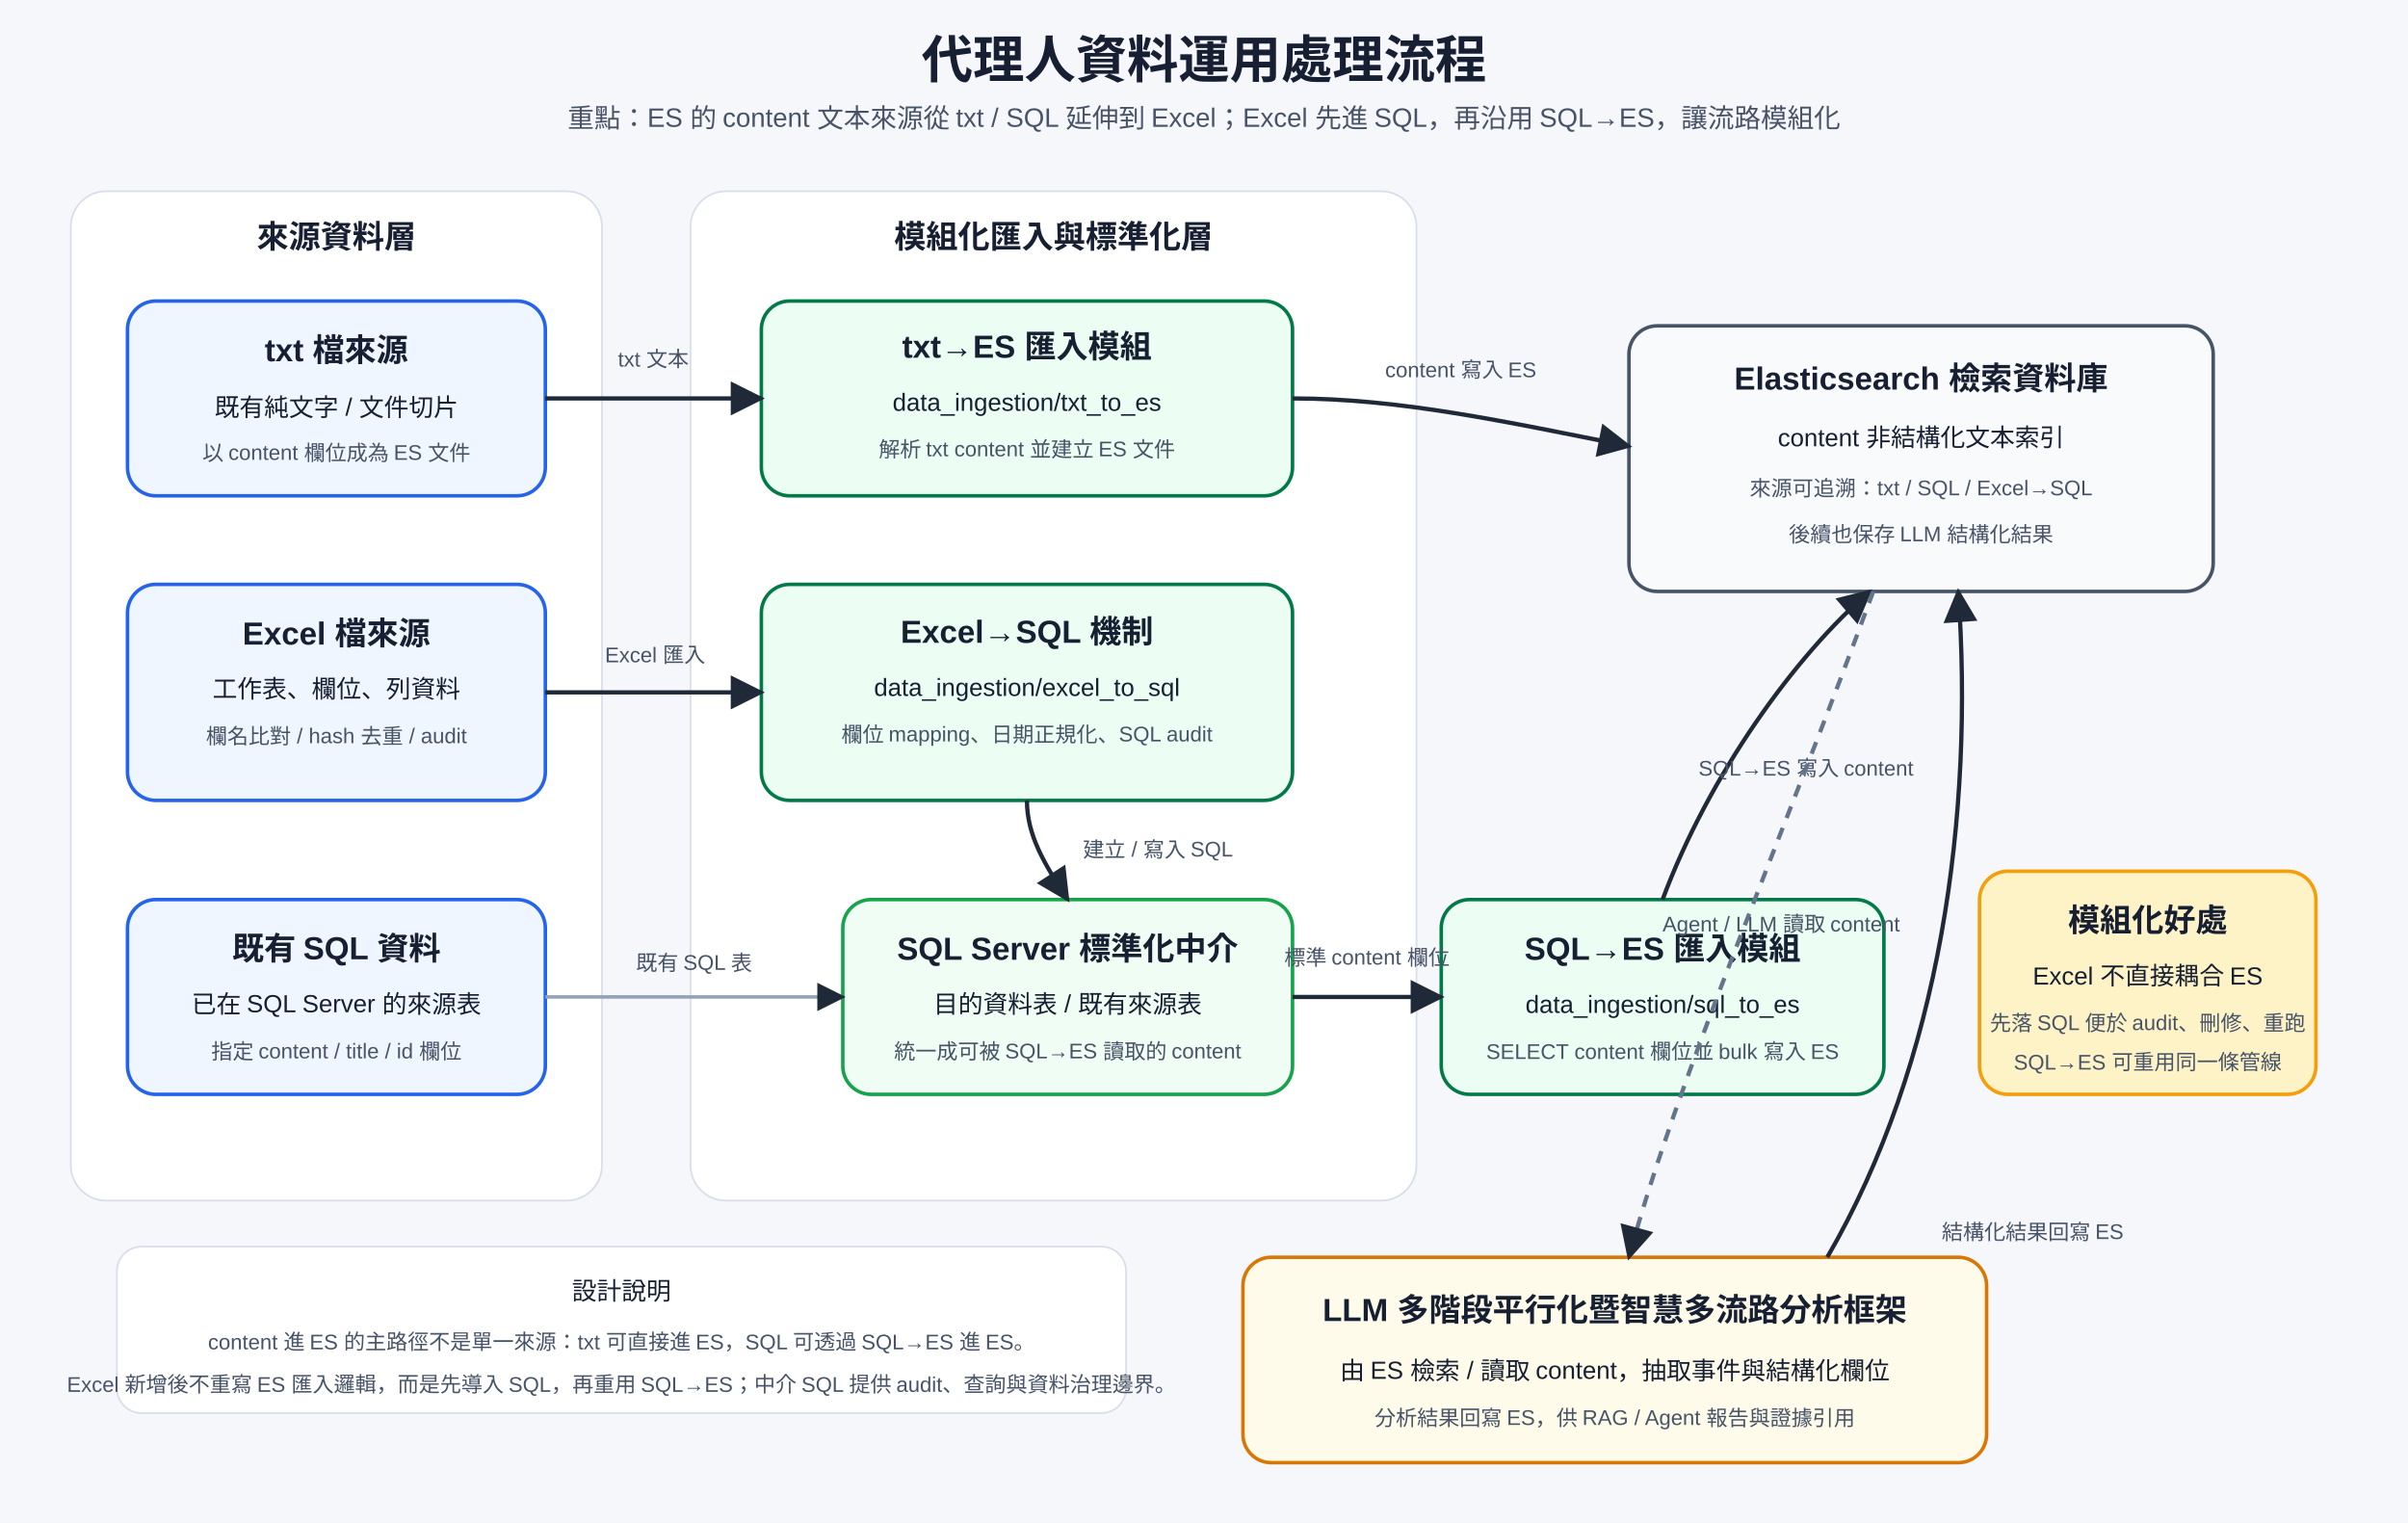
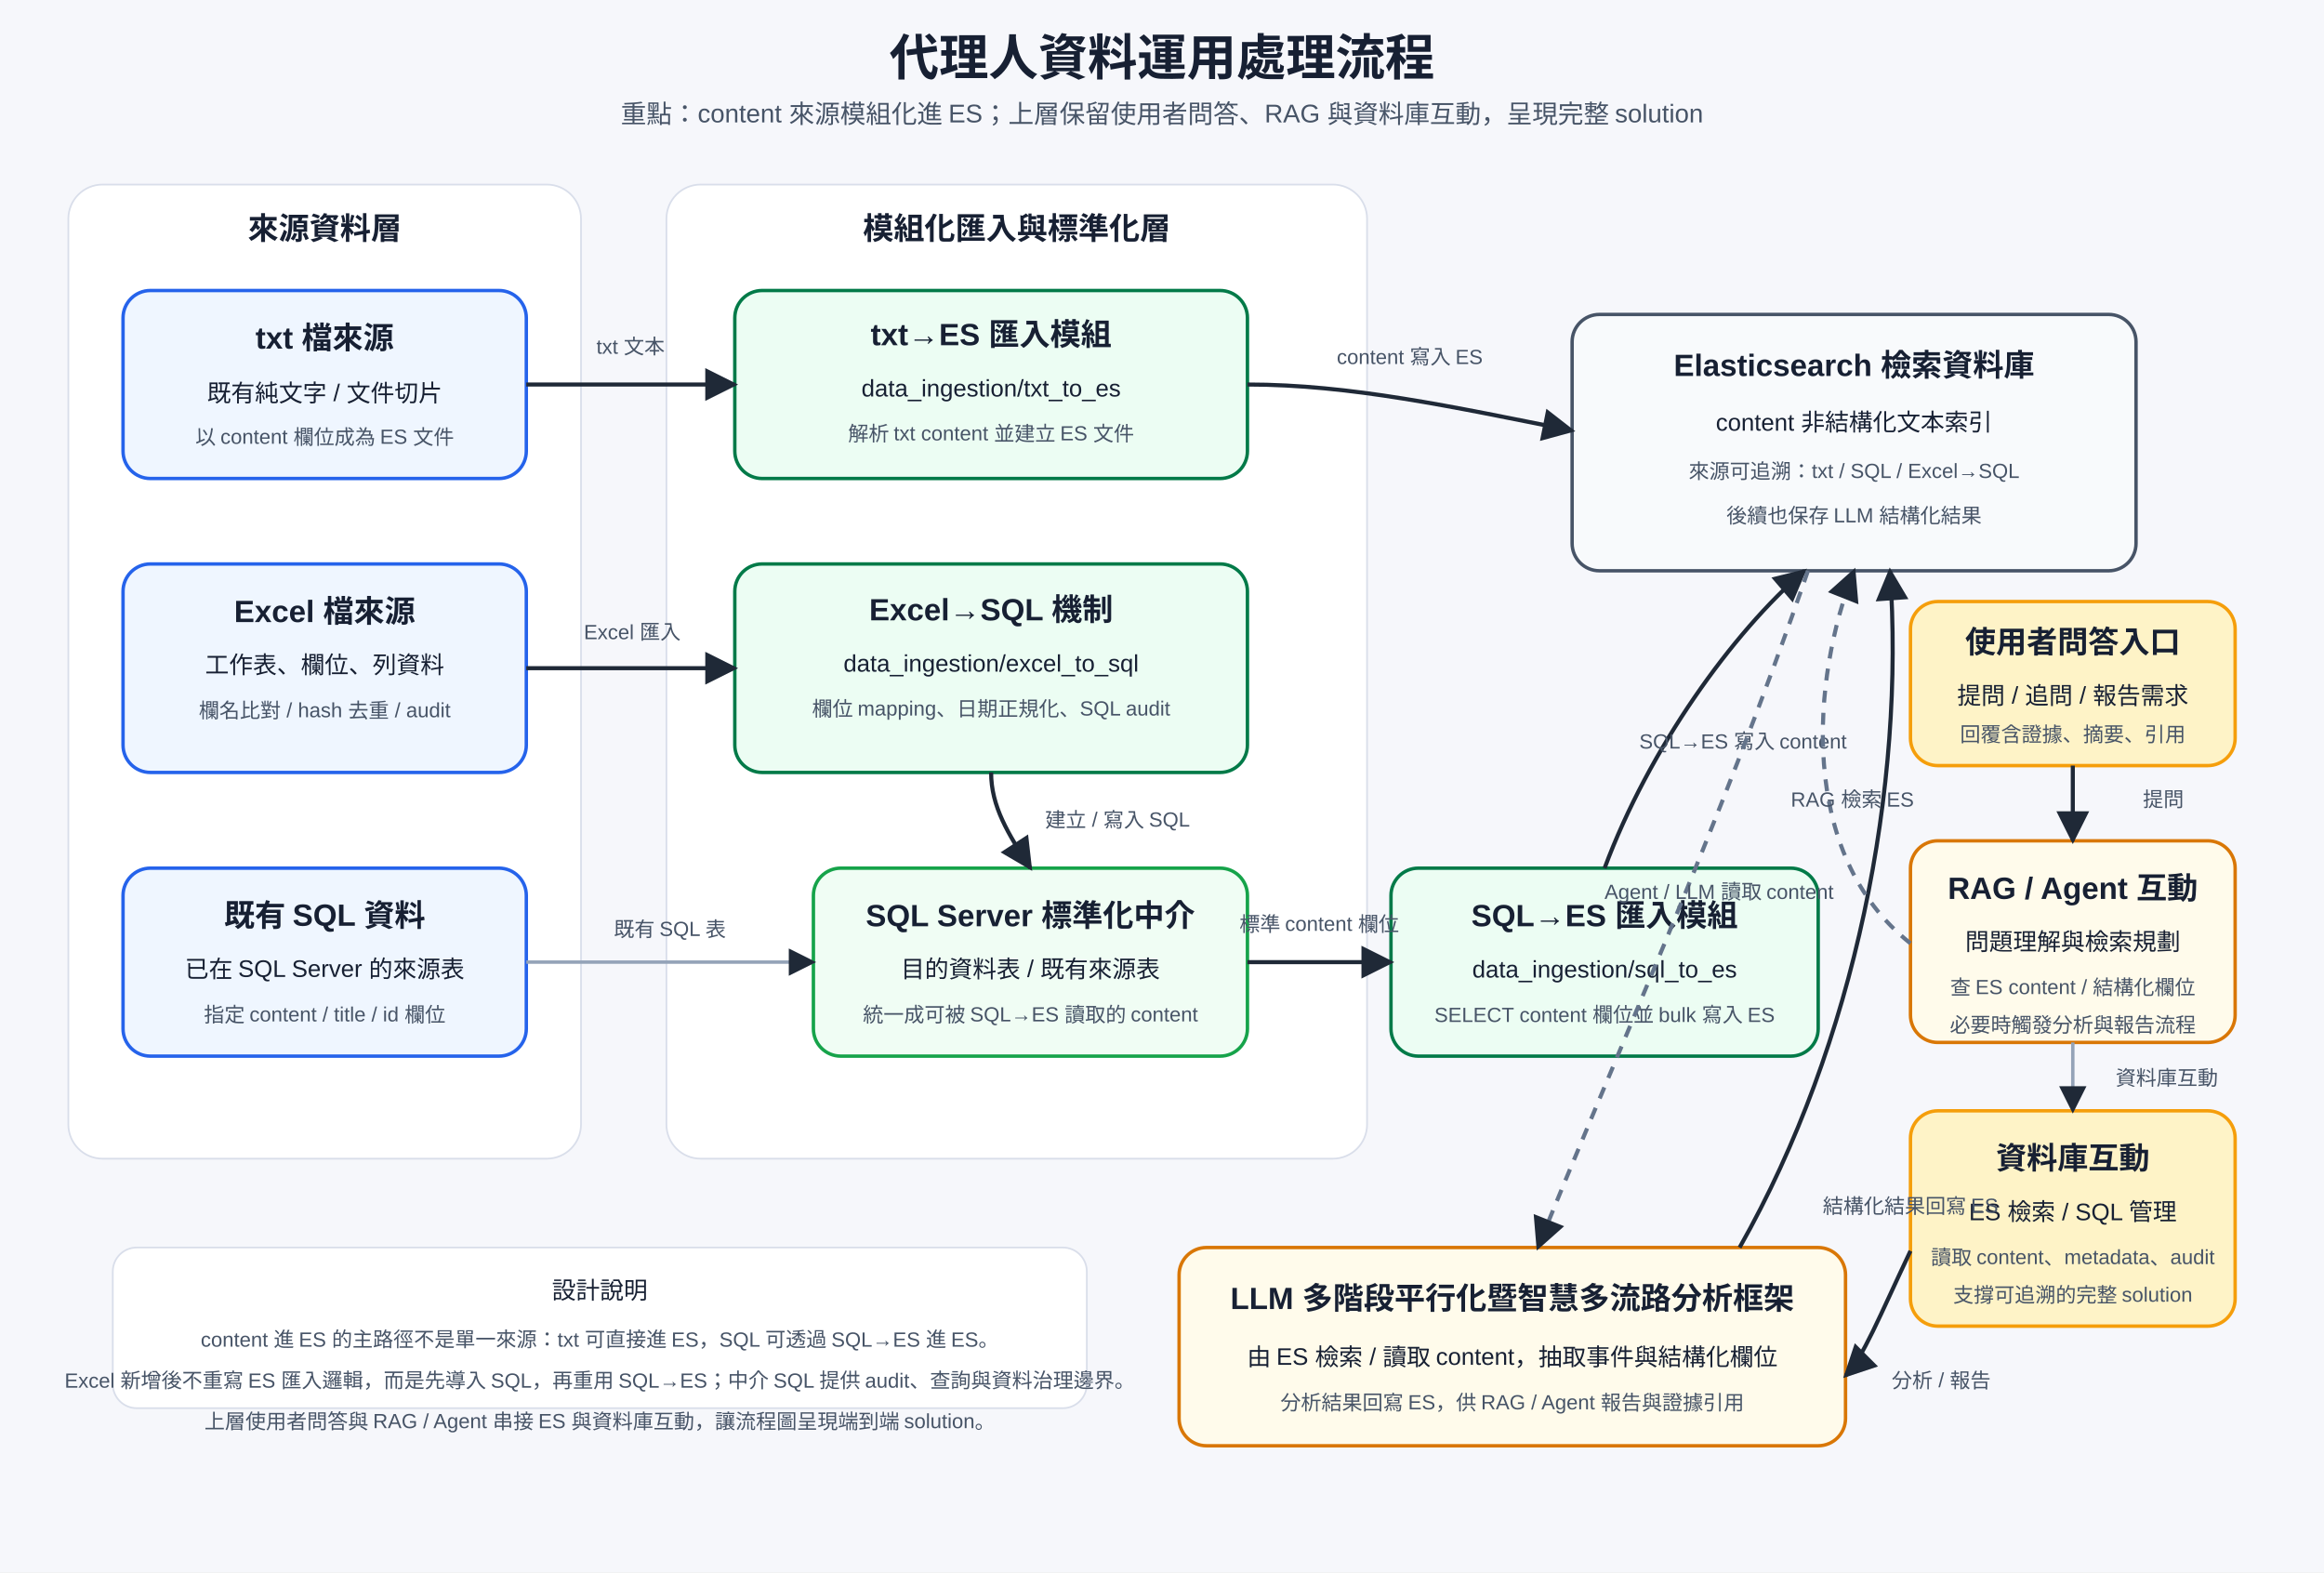
- <svg xmlns="http://www.w3.org/2000/svg" width="1360" height="860" viewBox="0 0 1360 860" role="img" aria-labelledby="title desc">
+ <svg xmlns="http://www.w3.org/2000/svg" width="1360" height="920" viewBox="0 0 1360 920" role="img" aria-labelledby="title desc">
  <defs>
    <marker id="arrow" viewBox="0 0 10 10" refX="9" refY="5" markerWidth="8" markerHeight="8" orient="auto-start-reverse">
      <path d="M0 0 L10 5 L0 10 z" fill="#1f2937" />
    </marker>
    <style>
      text{font-family:"Noto Sans TC","Microsoft JhengHei",Arial,sans-serif;fill:#172033}.title{font-size:29px;font-weight:800}.subtitle{font-size:15px;fill:#475467}.lane-title{font-size:18px;font-weight:800}.body{font-size:14px}.small{font-size:12px;fill:#475467}.tiny{font-size:11px;fill:#667085}.box{fill:#fff;stroke:#94a3b8;stroke-width:2;rx:16}.source{fill:#eff6ff;stroke:#2563eb}.sql{fill:#f0fdf4;stroke:#16a34a}.etl{fill:#ecfdf3;stroke:#027a48}.es{fill:#f8fafc;stroke:#475467}.agent{fill:#fffbeb;stroke:#d97706}.note{fill:#fef3c7;stroke:#f59e0b}.module{fill:#ffffff;stroke:#d9deea;stroke-width:1.5;rx:12}.edge{stroke:#1f2937;stroke-width:2.4;fill:none;marker-end:url(#arrow)}.edge-dashed{stroke:#64748b;stroke-width:2.4;fill:none;stroke-dasharray:7 6;marker-end:url(#arrow)}.edge-soft{stroke:#94a3b8;stroke-width:2;fill:none;marker-end:url(#arrow)}.badge{font-size:12px;font-weight:700;fill:#0f172a}.badge-bg{fill:#e0f2fe;stroke:#0284c7;rx:10}
    </style>
  </defs>
-   <rect width="1360" height="860" fill="#f6f7fb" />
+   <rect width="1360" height="920" fill="#f6f7fb" />
  <text x="680" y="44" text-anchor="middle" class="title">代理人資料運用處理流程</text>
-   <text x="680" y="72" text-anchor="middle" class="subtitle">重點：ES 的 content 文本來源從 txt / SQL 延伸到 Excel；Excel 先進 SQL，再沿用 SQL→ES，讓流路模組化</text>
+   <text x="680" y="72" text-anchor="middle" class="subtitle">重點：content 來源模組化進 ES；上層保留使用者問答、RAG 與資料庫互動，呈現完整 solution</text>
  <rect x="40" y="108" width="300" height="570" rx="20" fill="#ffffff" stroke="#d9deea" />
  <text x="190" y="140" text-anchor="middle" class="lane-title">來源資料層</text>
  <rect class="box source" x="72" y="170" width="236" height="110" />
  <text x="190" y="204" text-anchor="middle" class="lane-title">txt 檔來源</text>
  <text x="190" y="235" text-anchor="middle" class="body">既有純文字 / 文件切片</text>
  <text x="190" y="260" text-anchor="middle" class="small">以 content 欄位成為 ES 文件</text>
  <rect class="box source" x="72" y="330" width="236" height="122" />
  <text x="190" y="364" text-anchor="middle" class="lane-title">Excel 檔來源</text>
  <text x="190" y="394" text-anchor="middle" class="body">工作表、欄位、列資料</text>
  <text x="190" y="420" text-anchor="middle" class="small">欄名比對 / hash 去重 / audit</text>
  <rect class="box source" x="72" y="508" width="236" height="110" />
  <text x="190" y="542" text-anchor="middle" class="lane-title">既有 SQL 資料</text>
  <text x="190" y="572" text-anchor="middle" class="body">已在 SQL Server 的來源表</text>
  <text x="190" y="598" text-anchor="middle" class="small">指定 content / title / id 欄位</text>
  <rect x="390" y="108" width="410" height="570" rx="20" fill="#ffffff" stroke="#d9deea" />
  <text x="595" y="140" text-anchor="middle" class="lane-title">模組化匯入與標準化層</text>
  <rect class="box etl" x="430" y="170" width="300" height="110" />
  <text x="580" y="202" text-anchor="middle" class="lane-title">txt→ES 匯入模組</text>
  <text x="580" y="232" text-anchor="middle" class="body">data_ingestion/txt_to_es</text>
  <text x="580" y="258" text-anchor="middle" class="small">解析 txt content 並建立 ES 文件</text>
  <rect class="box etl" x="430" y="330" width="300" height="122" />
  <text x="580" y="363" text-anchor="middle" class="lane-title">Excel→SQL 機制</text>
  <text x="580" y="393" text-anchor="middle" class="body">data_ingestion/excel_to_sql</text>
  <text x="580" y="419" text-anchor="middle" class="small">欄位 mapping、日期正規化、SQL audit</text>
  <rect class="box sql" x="476" y="508" width="254" height="110" />
  <text x="603" y="542" text-anchor="middle" class="lane-title">SQL Server 標準化中介</text>
  <text x="603" y="572" text-anchor="middle" class="body">目的資料表 / 既有來源表</text>
  <text x="603" y="598" text-anchor="middle" class="small">統一成可被 SQL→ES 讀取的 content</text>
  <rect class="box etl" x="814" y="508" width="250" height="110" />
  <text x="939" y="542" text-anchor="middle" class="lane-title">SQL→ES 匯入模組</text>
  <text x="939" y="572" text-anchor="middle" class="body">data_ingestion/sql_to_es</text>
  <text x="939" y="598" text-anchor="middle" class="small">SELECT content 欄位並 bulk 寫入 ES</text>
  <rect class="box es" x="920" y="184" width="330" height="150" />
  <text x="1085" y="220" text-anchor="middle" class="lane-title">Elasticsearch 檢索資料庫</text>
  <text x="1085" y="252" text-anchor="middle" class="body">content 非結構化文本索引</text>
  <text x="1085" y="280" text-anchor="middle" class="small">來源可追溯：txt / SQL / Excel→SQL</text>
  <text x="1085" y="306" text-anchor="middle" class="small">後續也保存 LLM 結構化結果</text>
-   <rect class="box agent" x="702" y="710" width="420" height="116" />
-   <text x="912" y="746" text-anchor="middle" class="lane-title">LLM 多階段平行化暨智慧多流路分析框架</text>
-   <text x="912" y="779" text-anchor="middle" class="body">由 ES 檢索 / 讀取 content，抽取事件與結構化欄位</text>
-   <text x="912" y="805" text-anchor="middle" class="small">分析結果回寫 ES，供 RAG / Agent 報告與證據引用</text>
-   <rect class="box note" x="1118" y="492" width="190" height="126" />
-   <text x="1213" y="526" text-anchor="middle" class="lane-title">模組化好處</text>
-   <text x="1213" y="556" text-anchor="middle" class="body">Excel 不直接耦合 ES</text>
-   <text x="1213" y="582" text-anchor="middle" class="small">先落 SQL 便於 audit、刪修、重跑</text>
-   <text x="1213" y="604" text-anchor="middle" class="small">SQL→ES 可重用同一條管線</text>
+   <rect class="box agent" x="690" y="730" width="390" height="116" />
+   <text x="885" y="766" text-anchor="middle" class="lane-title">LLM 多階段平行化暨智慧多流路分析框架</text>
+   <text x="885" y="799" text-anchor="middle" class="body">由 ES 檢索 / 讀取 content，抽取事件與結構化欄位</text>
+   <text x="885" y="825" text-anchor="middle" class="small">分析結果回寫 ES，供 RAG / Agent 報告與證據引用</text>
+   <rect class="box note" x="1118" y="352" width="190" height="96" />
+   <text x="1213" y="382" text-anchor="middle" class="lane-title">使用者問答入口</text>
+   <text x="1213" y="412" text-anchor="middle" class="body">提問 / 追問 / 報告需求</text>
+   <text x="1213" y="434" text-anchor="middle" class="small">回覆含證據、摘要、引用</text>
+   <rect class="box agent" x="1118" y="492" width="190" height="118" />
+   <text x="1213" y="526" text-anchor="middle" class="lane-title">RAG / Agent 互動</text>
+   <text x="1213" y="556" text-anchor="middle" class="body">問題理解與檢索規劃</text>
+   <text x="1213" y="582" text-anchor="middle" class="small">查 ES content / 結構化欄位</text>
+   <text x="1213" y="604" text-anchor="middle" class="small">必要時觸發分析與報告流程</text>
+   <rect class="box note" x="1118" y="650" width="190" height="126" />
+   <text x="1213" y="684" text-anchor="middle" class="lane-title">資料庫互動</text>
+   <text x="1213" y="714" text-anchor="middle" class="body">ES 檢索 / SQL 管理</text>
+   <text x="1213" y="740" text-anchor="middle" class="small">讀取 content、metadata、audit</text>
+   <text x="1213" y="762" text-anchor="middle" class="small">支撐可追溯的完整 solution</text>
  <path class="edge" d="M308 225 C350 225 388 225 430 225" />
  <text x="369" y="207" text-anchor="middle" class="small">txt 文本</text>
  <path class="edge" d="M730 225 C790 225 850 238 920 252" />
  <text x="825" y="213" text-anchor="middle" class="small">content 寫入 ES</text>
  <path class="edge" d="M308 391 C350 391 388 391 430 391" />
  <text x="370" y="374" text-anchor="middle" class="small">Excel 匯入</text>
  <path class="edge" d="M580 452 C580 472 590 488 603 508" />
  <text x="654" y="484" text-anchor="middle" class="small">建立 / 寫入 SQL</text>
  <path class="edge-soft" d="M308 563 C366 563 420 563 476 563" />
  <text x="392" y="548" text-anchor="middle" class="small">既有 SQL 表</text>
  <path class="edge" d="M730 563 C758 563 786 563 814 563" />
  <text x="772" y="545" text-anchor="middle" class="small">標準 content 欄位</text>
  <path class="edge" d="M939 508 C965 438 1014 370 1056 334" />
  <text x="1020" y="438" text-anchor="middle" class="small">SQL→ES 寫入 content</text>
-   <path class="edge-dashed" d="M1058 334 C1008 470 947 610 920 710" />
+   <path class="edge-dashed" d="M1058 334 C1008 480 938 635 900 730" />
  <text x="1006" y="526" text-anchor="middle" class="small">Agent / LLM 讀取 content</text>
-   <path class="edge" d="M1032 710 C1096 600 1115 460 1106 334" />
-   <text x="1148" y="700" text-anchor="middle" class="small">結構化結果回寫 ES</text>
-   <rect x="66" y="704" width="570" height="94" rx="14" fill="#ffffff" stroke="#d9deea" />
-   <text x="351" y="734" text-anchor="middle" class="body">設計說明</text>
-   <text x="351" y="762" text-anchor="middle" class="small">content 進 ES 的主路徑不是單一來源：txt 可直接進 ES，SQL 可透過 SQL→ES 進 ES。</text>
-   <text x="351" y="786" text-anchor="middle" class="small">Excel 新增後不重寫 ES 匯入邏輯，而是先導入 SQL，再重用 SQL→ES；中介 SQL 提供 audit、查詢與資料治理邊界。</text>
+   <path class="edge" d="M1018 730 C1086 610 1115 460 1106 334" />
+   <text x="1118" y="710" text-anchor="middle" class="small">結構化結果回寫 ES</text>
+   <path class="edge" d="M1213 448 C1213 462 1213 478 1213 492" />
+   <text x="1266" y="472" text-anchor="middle" class="small">提問</text>
+   <path class="edge-dashed" d="M1118 552 C1052 500 1060 397 1085 334" />
+   <text x="1084" y="472" text-anchor="middle" class="small">RAG 檢索 ES</text>
+   <path class="edge-soft" d="M1213 610 C1213 624 1213 636 1213 650" />
+   <text x="1268" y="635" text-anchor="middle" class="small">資料庫互動</text>
+   <path class="edge" d="M1118 732 C1100 770 1090 795 1080 805" />
+   <text x="1136" y="812" text-anchor="middle" class="small">分析 / 報告</text>
+   <rect x="66" y="730" width="570" height="94" rx="14" fill="#ffffff" stroke="#d9deea" />
+   <text x="351" y="760" text-anchor="middle" class="body">設計說明</text>
+   <text x="351" y="788" text-anchor="middle" class="small">content 進 ES 的主路徑不是單一來源：txt 可直接進 ES，SQL 可透過 SQL→ES 進 ES。</text>
+   <text x="351" y="812" text-anchor="middle" class="small">Excel 新增後不重寫 ES 匯入邏輯，而是先導入 SQL，再重用 SQL→ES；中介 SQL 提供 audit、查詢與資料治理邊界。</text>
+   <text x="351" y="836" text-anchor="middle" class="small">上層使用者問答與 RAG / Agent 串接 ES 與資料庫互動，讓流程圖呈現端到端 solution。</text>
</svg>
